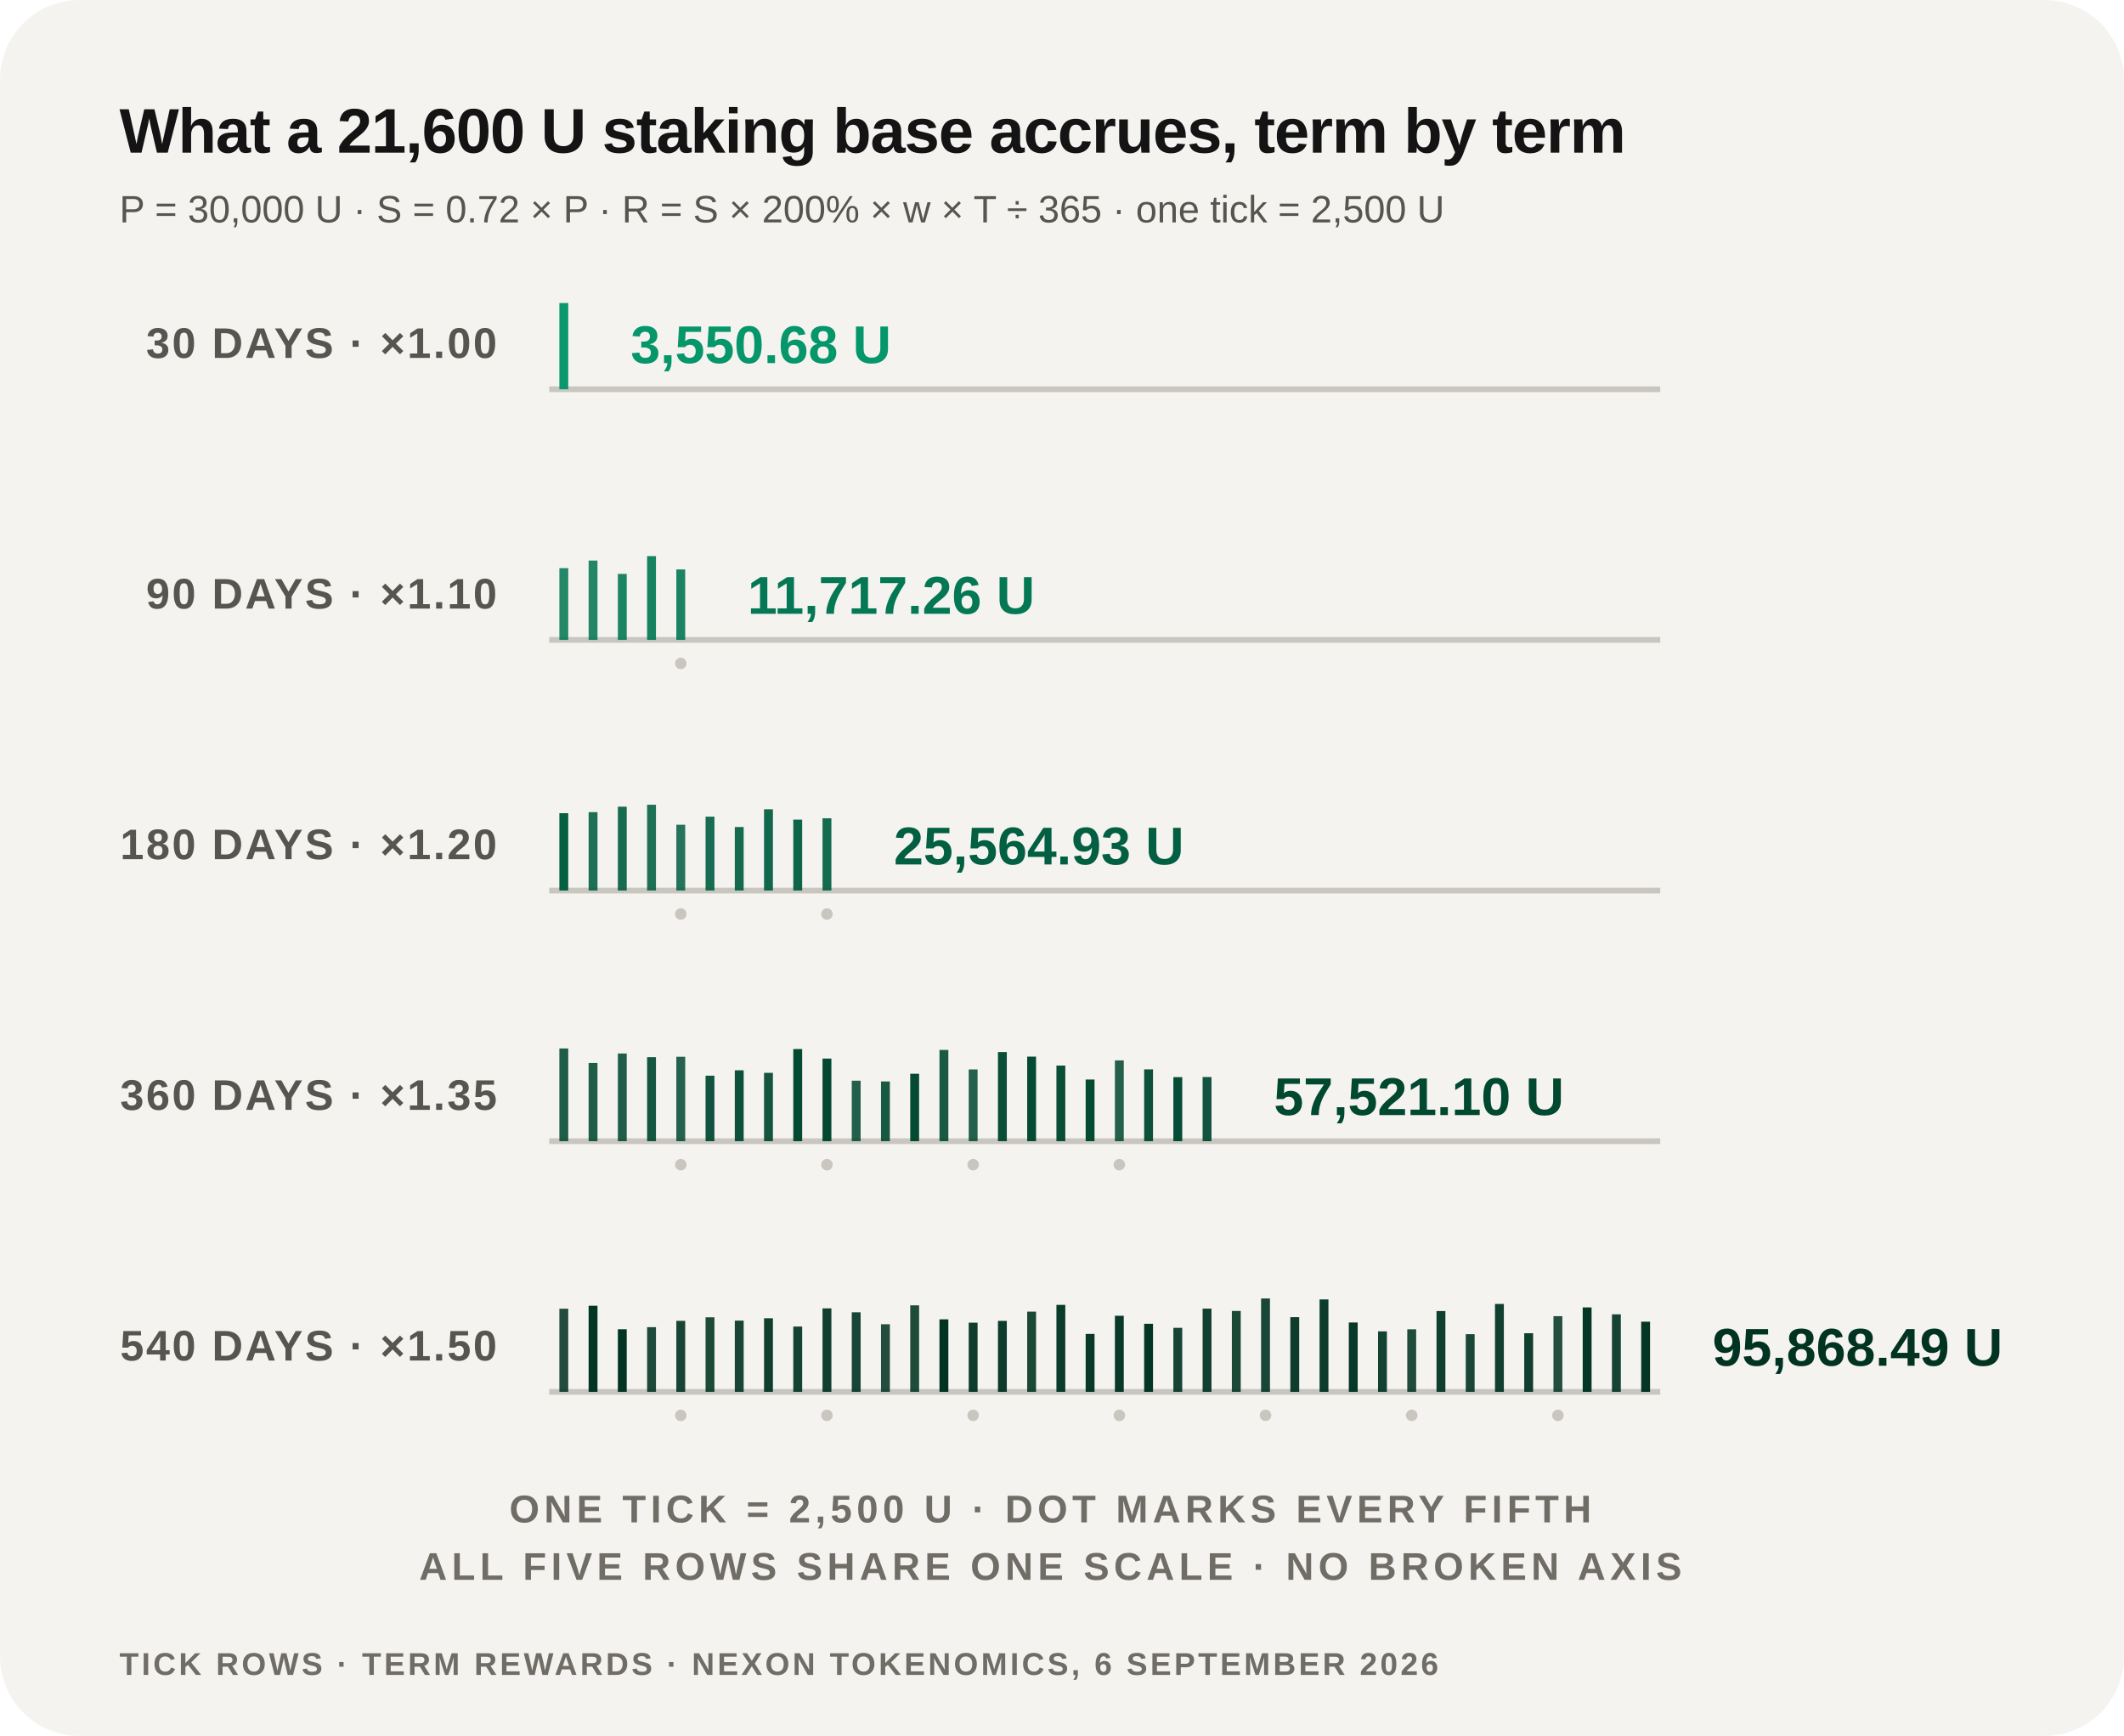
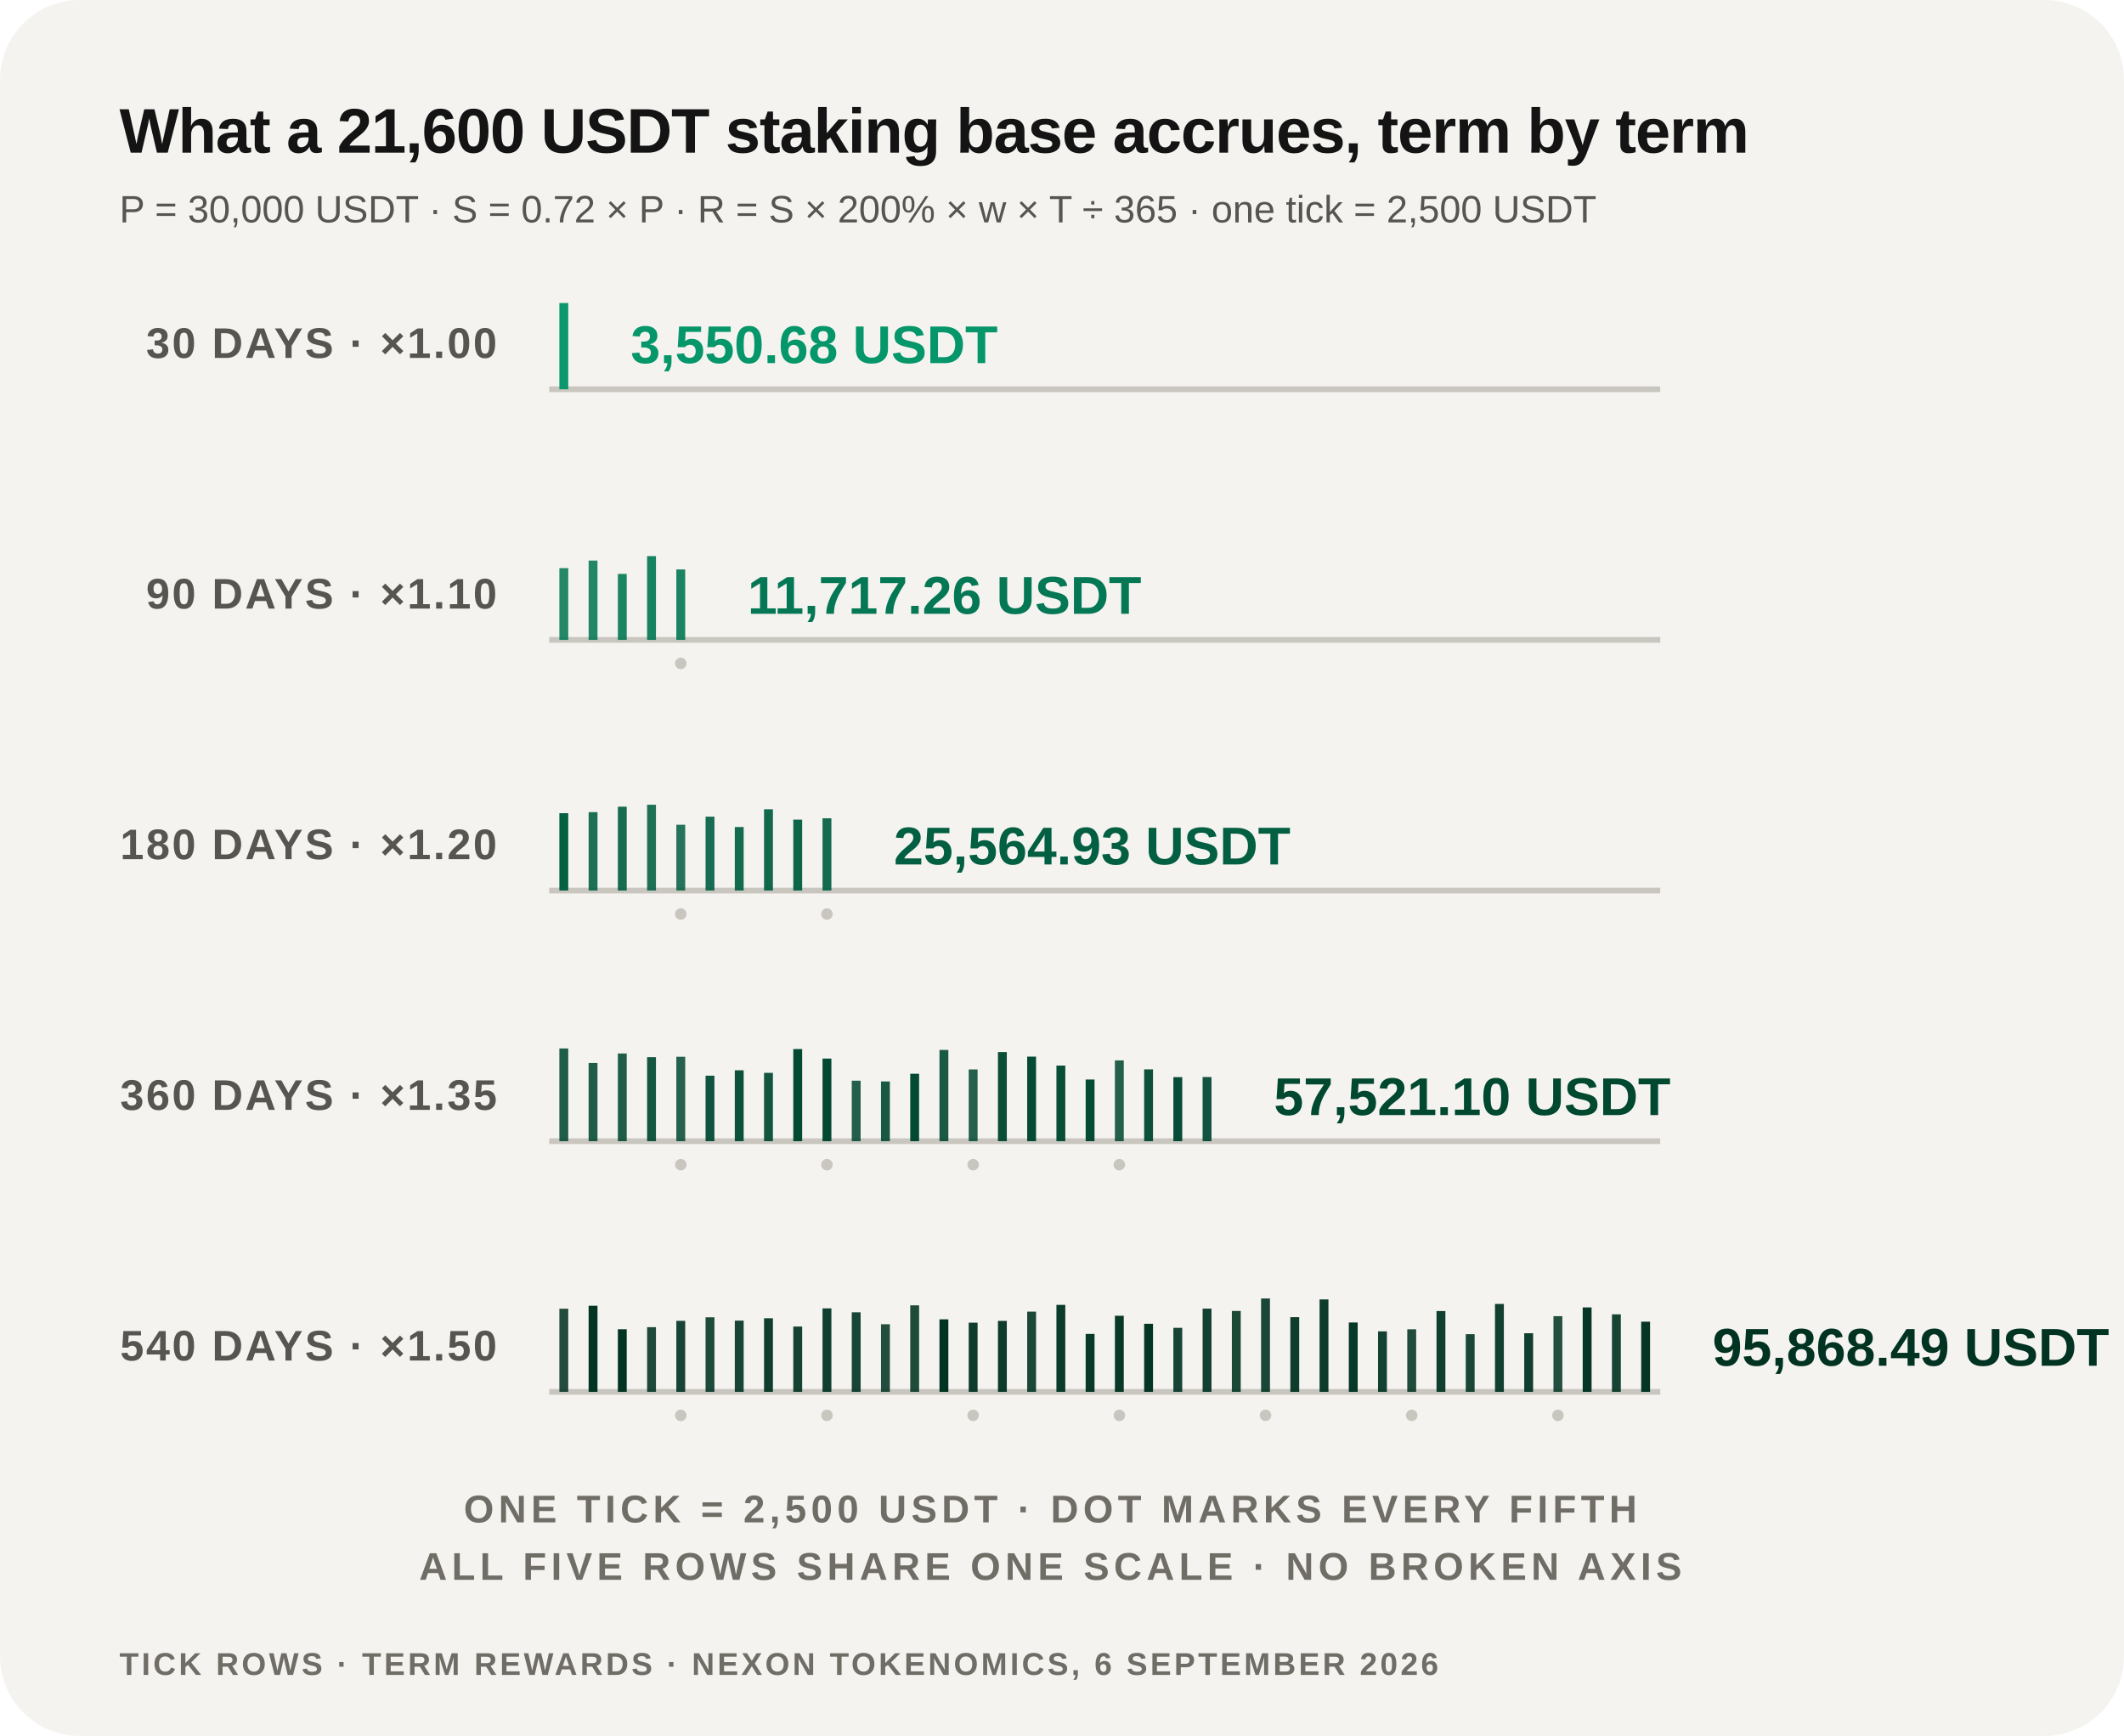
- <svg xmlns="http://www.w3.org/2000/svg" id="card-c3" viewBox="0 0 640 523" width="1280" role="img" aria-label="What a 21,600 U staking base accrues, term by term" height="1046">
+ <svg xmlns="http://www.w3.org/2000/svg" id="card-c3" viewBox="0 0 640 523" width="1280" role="img" aria-label="What a 21,600 USDT staking base accrues, term by term" height="1046">
  <style>
  text{font-family:-apple-system, "Helvetica Neue", "PingFang SC", "Hiragino Sans GB", "Microsoft YaHei", Arial, sans-serif;}
  .pop,.fade{animation:none}
  .draw{animation:none;stroke-dasharray:none;stroke-dashoffset:0}
</style>
  <rect x="0" y="0" width="640" height="523" rx="24" fill="#F5F3F0" />
-   <text x="36" y="46" font-size="19" font-weight="700" fill="#141414" letter-spacing="-.015em">What a 21,600 U staking base accrues, term by term</text>
-   <text x="36" y="67" font-size="11.5" font-weight="400" fill="#57554F">P = 30,000 U · S = 0.72 × P · R = S × 200% × w × T ÷ 365 · one tick = 2,500 U</text>
+   <text x="36" y="46" font-size="19" font-weight="700" fill="#141414" letter-spacing="-.015em">What a 21,600 USDT staking base accrues, term by term</text>
+   <text x="36" y="67" font-size="11.5" font-weight="400" fill="#57554F">P = 30,000 USDT · S = 0.72 × P · R = S × 200% × w × T ÷ 365 · one tick = 2,500 USDT</text>
  <g transform="translate(1.87,-0.72) scale(1.5732)">
    <text x="94" y="69" font-size="8.2" font-weight="700" fill="#57554F" text-anchor="end" letter-spacing=".05em" class="fade">30 DAYS · ×1.00</text>
    <line x1="104" y1="75" x2="316.8" y2="75" stroke="#C9C6C0" stroke-width="1.1" class="fade" />
    <line x1="106.8" y1="75" x2="106.8" y2="58.491" stroke="#059669" stroke-width="1.7" opacity="0.974" class="fade" />
-     <text x="119.6" y="70" font-size="10.2" font-weight="800" fill="#059669" class="fade">3,550.68 U</text>
+     <text x="119.6" y="70" font-size="10.2" font-weight="800" fill="#059669" class="fade">3,550.68 USDT</text>
    <text x="94" y="117" font-size="8.2" font-weight="700" fill="#57554F" text-anchor="end" letter-spacing=".05em" class="fade">90 DAYS · ×1.10</text>
    <line x1="104" y1="123" x2="316.8" y2="123" stroke="#C9C6C0" stroke-width="1.1" class="fade" />
    <line x1="106.8" y1="123" x2="106.8" y2="109.256" stroke="#047854" stroke-width="1.7" opacity="0.871" class="fade" />
    <line x1="112.4" y1="123" x2="112.4" y2="107.807" stroke="#047854" stroke-width="1.7" opacity="0.880" class="fade" />
    <line x1="118" y1="123" x2="118" y2="110.362" stroke="#047854" stroke-width="1.7" opacity="0.906" class="fade" />
    <line x1="123.6" y1="123" x2="123.6" y2="106.953" stroke="#047854" stroke-width="1.7" opacity="0.920" class="fade" />
    <line x1="129.2" y1="123" x2="129.2" y2="109.508" stroke="#047854" stroke-width="1.7" opacity="0.907" class="fade" />
    <circle cx="129.2" cy="127.5" r="1.1" fill="#C9C6C0" class="fade" />
-     <text x="142" y="118" font-size="10.2" font-weight="800" fill="#047854" class="fade">11,717.26 U</text>
+     <text x="142" y="118" font-size="10.2" font-weight="800" fill="#047854" class="fade">11,717.26 USDT</text>
    <text x="94" y="165" font-size="8.2" font-weight="700" fill="#57554F" text-anchor="end" letter-spacing=".05em" class="fade">180 DAYS · ×1.20</text>
    <line x1="104" y1="171" x2="316.8" y2="171" stroke="#C9C6C0" stroke-width="1.1" class="fade" />
    <line x1="106.8" y1="171" x2="106.8" y2="156.185" stroke="#025F42" stroke-width="1.7" opacity="0.989" class="fade" />
    <line x1="112.4" y1="171" x2="112.4" y2="155.982" stroke="#025F42" stroke-width="1.7" opacity="0.888" class="fade" />
    <line x1="118" y1="171" x2="118" y2="154.939" stroke="#025F42" stroke-width="1.7" opacity="0.917" class="fade" />
    <line x1="123.6" y1="171" x2="123.6" y2="154.568" stroke="#025F42" stroke-width="1.7" opacity="0.879" class="fade" />
    <line x1="129.2" y1="171" x2="129.2" y2="158.397" stroke="#025F42" stroke-width="1.7" opacity="0.862" class="fade" />
    <circle cx="129.2" cy="175.5" r="1.1" fill="#C9C6C0" class="fade" />
    <line x1="134.8" y1="171" x2="134.8" y2="156.85" stroke="#025F42" stroke-width="1.7" opacity="0.911" class="fade" />
    <line x1="140.4" y1="171" x2="140.4" y2="158.831" stroke="#025F42" stroke-width="1.7" opacity="0.920" class="fade" />
    <line x1="146" y1="171" x2="146" y2="155.436" stroke="#025F42" stroke-width="1.7" opacity="0.937" class="fade" />
    <line x1="151.6" y1="171" x2="151.6" y2="157.417" stroke="#025F42" stroke-width="1.7" opacity="0.951" class="fade" />
    <line x1="157.2" y1="171" x2="157.2" y2="157.158" stroke="#025F42" stroke-width="1.7" opacity="0.920" class="fade" />
    <circle cx="157.2" cy="175.5" r="1.1" fill="#C9C6C0" class="fade" />
-     <text x="170" y="166" font-size="10.2" font-weight="800" fill="#025F42" class="fade">25,564.93 U</text>
+     <text x="170" y="166" font-size="10.2" font-weight="800" fill="#025F42" class="fade">25,564.93 USDT</text>
    <text x="94" y="213" font-size="8.2" font-weight="700" fill="#57554F" text-anchor="end" letter-spacing=".05em" class="fade">360 DAYS · ×1.35</text>
    <line x1="104" y1="219" x2="316.8" y2="219" stroke="#C9C6C0" stroke-width="1.1" class="fade" />
    <line x1="106.8" y1="219" x2="106.8" y2="201.238" stroke="#014831" stroke-width="1.7" opacity="0.874" class="fade" />
    <line x1="112.4" y1="219" x2="112.4" y2="204.017" stroke="#014831" stroke-width="1.7" opacity="0.872" class="fade" />
    <line x1="118" y1="219" x2="118" y2="202.204" stroke="#014831" stroke-width="1.7" opacity="0.874" class="fade" />
    <line x1="123.6" y1="219" x2="123.6" y2="202.911" stroke="#014831" stroke-width="1.7" opacity="0.917" class="fade" />
    <line x1="129.2" y1="219" x2="129.2" y2="202.834" stroke="#014831" stroke-width="1.7" opacity="0.854" class="fade" />
    <circle cx="129.2" cy="223.5" r="1.1" fill="#C9C6C0" class="fade" />
    <line x1="134.8" y1="219" x2="134.8" y2="206.453" stroke="#014831" stroke-width="1.7" opacity="0.933" class="fade" />
    <line x1="140.4" y1="219" x2="140.4" y2="205.424" stroke="#014831" stroke-width="1.7" opacity="0.949" class="fade" />
    <line x1="146" y1="219" x2="146" y2="205.907" stroke="#014831" stroke-width="1.7" opacity="0.919" class="fade" />
    <line x1="151.6" y1="219" x2="151.6" y2="201.35" stroke="#014831" stroke-width="1.7" opacity="0.985" class="fade" />
    <line x1="157.2" y1="219" x2="157.2" y2="203.177" stroke="#014831" stroke-width="1.7" opacity="0.985" class="fade" />
    <circle cx="157.2" cy="223.5" r="1.1" fill="#C9C6C0" class="fade" />
    <line x1="162.8" y1="219" x2="162.8" y2="207.412" stroke="#014831" stroke-width="1.7" opacity="0.862" class="fade" />
    <line x1="168.4" y1="219" x2="168.4" y2="207.559" stroke="#014831" stroke-width="1.7" opacity="0.900" class="fade" />
    <line x1="174" y1="219" x2="174" y2="206.082" stroke="#014831" stroke-width="1.7" opacity="0.985" class="fade" />
    <line x1="179.6" y1="219" x2="179.6" y2="201.525" stroke="#014831" stroke-width="1.7" opacity="0.896" class="fade" />
    <line x1="185.2" y1="219" x2="185.2" y2="205.256" stroke="#014831" stroke-width="1.7" opacity="0.858" class="fade" />
    <circle cx="185.2" cy="223.5" r="1.1" fill="#C9C6C0" class="fade" />
    <line x1="190.8" y1="219" x2="190.8" y2="201.931" stroke="#014831" stroke-width="1.7" opacity="0.961" class="fade" />
    <line x1="196.4" y1="219" x2="196.4" y2="202.806" stroke="#014831" stroke-width="1.7" opacity="0.983" class="fade" />
    <line x1="202" y1="219" x2="202" y2="204.521" stroke="#014831" stroke-width="1.7" opacity="0.972" class="fade" />
    <line x1="207.6" y1="219" x2="207.6" y2="207.188" stroke="#014831" stroke-width="1.7" opacity="0.982" class="fade" />
    <line x1="213.2" y1="219" x2="213.2" y2="203.527" stroke="#014831" stroke-width="1.7" opacity="0.862" class="fade" />
    <circle cx="213.2" cy="223.5" r="1.1" fill="#C9C6C0" class="fade" />
    <line x1="218.8" y1="219" x2="218.8" y2="205.242" stroke="#014831" stroke-width="1.7" opacity="0.942" class="fade" />
    <line x1="224.4" y1="219" x2="224.4" y2="206.733" stroke="#014831" stroke-width="1.7" opacity="0.975" class="fade" />
    <line x1="230" y1="219" x2="230" y2="206.712" stroke="#014831" stroke-width="1.7" opacity="0.928" class="fade" />
-     <text x="242.8" y="214" font-size="10.2" font-weight="800" fill="#014831" class="fade">57,521.10 U</text>
+     <text x="242.8" y="214" font-size="10.2" font-weight="800" fill="#014831" class="fade">57,521.10 USDT</text>
    <text x="94" y="261" font-size="8.2" font-weight="700" fill="#57554F" text-anchor="end" letter-spacing=".05em" class="fade">540 DAYS · ×1.50</text>
    <line x1="104" y1="267" x2="316.8" y2="267" stroke="#C9C6C0" stroke-width="1.1" class="fade" />
    <line x1="106.8" y1="267" x2="106.8" y2="251.079" stroke="#013322" stroke-width="1.7" opacity="0.867" class="fade" />
    <line x1="112.4" y1="267" x2="112.4" y2="250.512" stroke="#013322" stroke-width="1.7" opacity="0.992" class="fade" />
    <line x1="118" y1="267" x2="118" y2="255.013" stroke="#013322" stroke-width="1.7" opacity="0.992" class="fade" />
    <line x1="123.6" y1="267" x2="123.6" y2="254.614" stroke="#013322" stroke-width="1.7" opacity="0.881" class="fade" />
    <line x1="129.2" y1="267" x2="129.2" y2="253.403" stroke="#013322" stroke-width="1.7" opacity="0.907" class="fade" />
    <circle cx="129.2" cy="271.5" r="1.1" fill="#C9C6C0" class="fade" />
    <line x1="134.8" y1="267" x2="134.8" y2="252.724" stroke="#013322" stroke-width="1.7" opacity="0.882" class="fade" />
    <line x1="140.4" y1="267" x2="140.4" y2="253.361" stroke="#013322" stroke-width="1.7" opacity="0.905" class="fade" />
    <line x1="146" y1="267" x2="146" y2="252.906" stroke="#013322" stroke-width="1.7" opacity="0.940" class="fade" />
    <line x1="151.6" y1="267" x2="151.6" y2="254.495" stroke="#013322" stroke-width="1.7" opacity="0.917" class="fade" />
    <line x1="157.2" y1="267" x2="157.2" y2="251.016" stroke="#013322" stroke-width="1.7" opacity="0.932" class="fade" />
    <circle cx="157.2" cy="271.5" r="1.1" fill="#C9C6C0" class="fade" />
    <line x1="162.8" y1="267" x2="162.8" y2="251.765" stroke="#013322" stroke-width="1.7" opacity="0.904" class="fade" />
    <line x1="168.4" y1="267" x2="168.4" y2="254.054" stroke="#013322" stroke-width="1.7" opacity="0.860" class="fade" />
    <line x1="174" y1="267" x2="174" y2="250.435" stroke="#013322" stroke-width="1.7" opacity="0.877" class="fade" />
    <line x1="179.6" y1="267" x2="179.6" y2="253.116" stroke="#013322" stroke-width="1.7" opacity="0.999" class="fade" />
    <line x1="185.2" y1="267" x2="185.2" y2="253.753" stroke="#013322" stroke-width="1.7" opacity="0.942" class="fade" />
    <circle cx="185.2" cy="271.5" r="1.1" fill="#C9C6C0" class="fade" />
    <line x1="190.8" y1="267" x2="190.8" y2="253.41" stroke="#013322" stroke-width="1.7" opacity="0.946" class="fade" />
    <line x1="196.4" y1="267" x2="196.4" y2="251.639" stroke="#013322" stroke-width="1.7" opacity="0.894" class="fade" />
    <line x1="202" y1="267" x2="202" y2="250.344" stroke="#013322" stroke-width="1.7" opacity="0.960" class="fade" />
    <line x1="207.6" y1="267" x2="207.6" y2="255.909" stroke="#013322" stroke-width="1.7" opacity="0.967" class="fade" />
    <line x1="213.2" y1="267" x2="213.2" y2="252.43" stroke="#013322" stroke-width="1.7" opacity="0.967" class="fade" />
    <circle cx="213.2" cy="271.5" r="1.1" fill="#C9C6C0" class="fade" />
    <line x1="218.8" y1="267" x2="218.8" y2="253.963" stroke="#013322" stroke-width="1.7" opacity="0.981" class="fade" />
    <line x1="224.4" y1="267" x2="224.4" y2="254.74" stroke="#013322" stroke-width="1.7" opacity="0.907" class="fade" />
    <line x1="230" y1="267" x2="230" y2="251.065" stroke="#013322" stroke-width="1.7" opacity="0.929" class="fade" />
    <line x1="235.6" y1="267" x2="235.6" y2="251.506" stroke="#013322" stroke-width="1.7" opacity="0.894" class="fade" />
    <line x1="241.2" y1="267" x2="241.2" y2="249.119" stroke="#013322" stroke-width="1.7" opacity="0.900" class="fade" />
    <circle cx="241.2" cy="271.5" r="1.1" fill="#C9C6C0" class="fade" />
    <line x1="246.8" y1="267" x2="246.8" y2="252.696" stroke="#013322" stroke-width="1.7" opacity="0.945" class="fade" />
    <line x1="252.4" y1="267" x2="252.4" y2="249.301" stroke="#013322" stroke-width="1.7" opacity="0.949" class="fade" />
    <line x1="258" y1="267" x2="258" y2="253.718" stroke="#013322" stroke-width="1.7" opacity="0.971" class="fade" />
    <line x1="263.6" y1="267" x2="263.6" y2="255.419" stroke="#013322" stroke-width="1.7" opacity="0.918" class="fade" />
    <line x1="269.2" y1="267" x2="269.2" y2="255.02" stroke="#013322" stroke-width="1.7" opacity="0.878" class="fade" />
    <circle cx="269.2" cy="271.5" r="1.1" fill="#C9C6C0" class="fade" />
    <line x1="274.8" y1="267" x2="274.8" y2="251.527" stroke="#013322" stroke-width="1.7" opacity="0.935" class="fade" />
    <line x1="280.4" y1="267" x2="280.4" y2="255.958" stroke="#013322" stroke-width="1.7" opacity="0.898" class="fade" />
    <line x1="286" y1="267" x2="286" y2="250.169" stroke="#013322" stroke-width="1.7" opacity="0.930" class="fade" />
    <line x1="291.6" y1="267" x2="291.6" y2="255.776" stroke="#013322" stroke-width="1.7" opacity="0.937" class="fade" />
    <line x1="297.2" y1="267" x2="297.2" y2="252.507" stroke="#013322" stroke-width="1.7" opacity="0.857" class="fade" />
    <circle cx="297.2" cy="271.5" r="1.1" fill="#C9C6C0" class="fade" />
    <line x1="302.8" y1="267" x2="302.8" y2="250.834" stroke="#013322" stroke-width="1.7" opacity="0.979" class="fade" />
    <line x1="308.4" y1="267" x2="308.4" y2="252.157" stroke="#013322" stroke-width="1.7" opacity="0.911" class="fade" />
    <line x1="314" y1="267" x2="314" y2="253.564" stroke="#013322" stroke-width="1.7" opacity="0.987" class="fade" />
-     <text x="326.8" y="262" font-size="10.2" font-weight="800" fill="#013322" class="fade">95,868.49 U</text>
-     <text x="200" y="292" font-size="7.4" font-weight="600" fill="#6F6D66" text-anchor="middle" letter-spacing=".12em" class="fade">ONE TICK = 2,500 U · DOT MARKS EVERY FIFTH</text>
+     <text x="326.8" y="262" font-size="10.2" font-weight="800" fill="#013322" class="fade">95,868.49 USDT</text>
+     <text x="200" y="292" font-size="7.4" font-weight="600" fill="#6F6D66" text-anchor="middle" letter-spacing=".12em" class="fade">ONE TICK = 2,500 USDT · DOT MARKS EVERY FIFTH</text>
    <text x="200" y="303" font-size="7.4" font-weight="600" fill="#6F6D66" text-anchor="middle" letter-spacing=".12em" class="fade">ALL FIVE ROWS SHARE ONE SCALE · NO BROKEN AXIS</text>
  </g>
  <text x="36" y="504.599" font-size="9.5" font-weight="600" fill="#6F6D66" letter-spacing=".09em">TICK ROWS · TERM REWARDS · NEXON TOKENOMICS, 6 SEPTEMBER 2026</text>
</svg>
